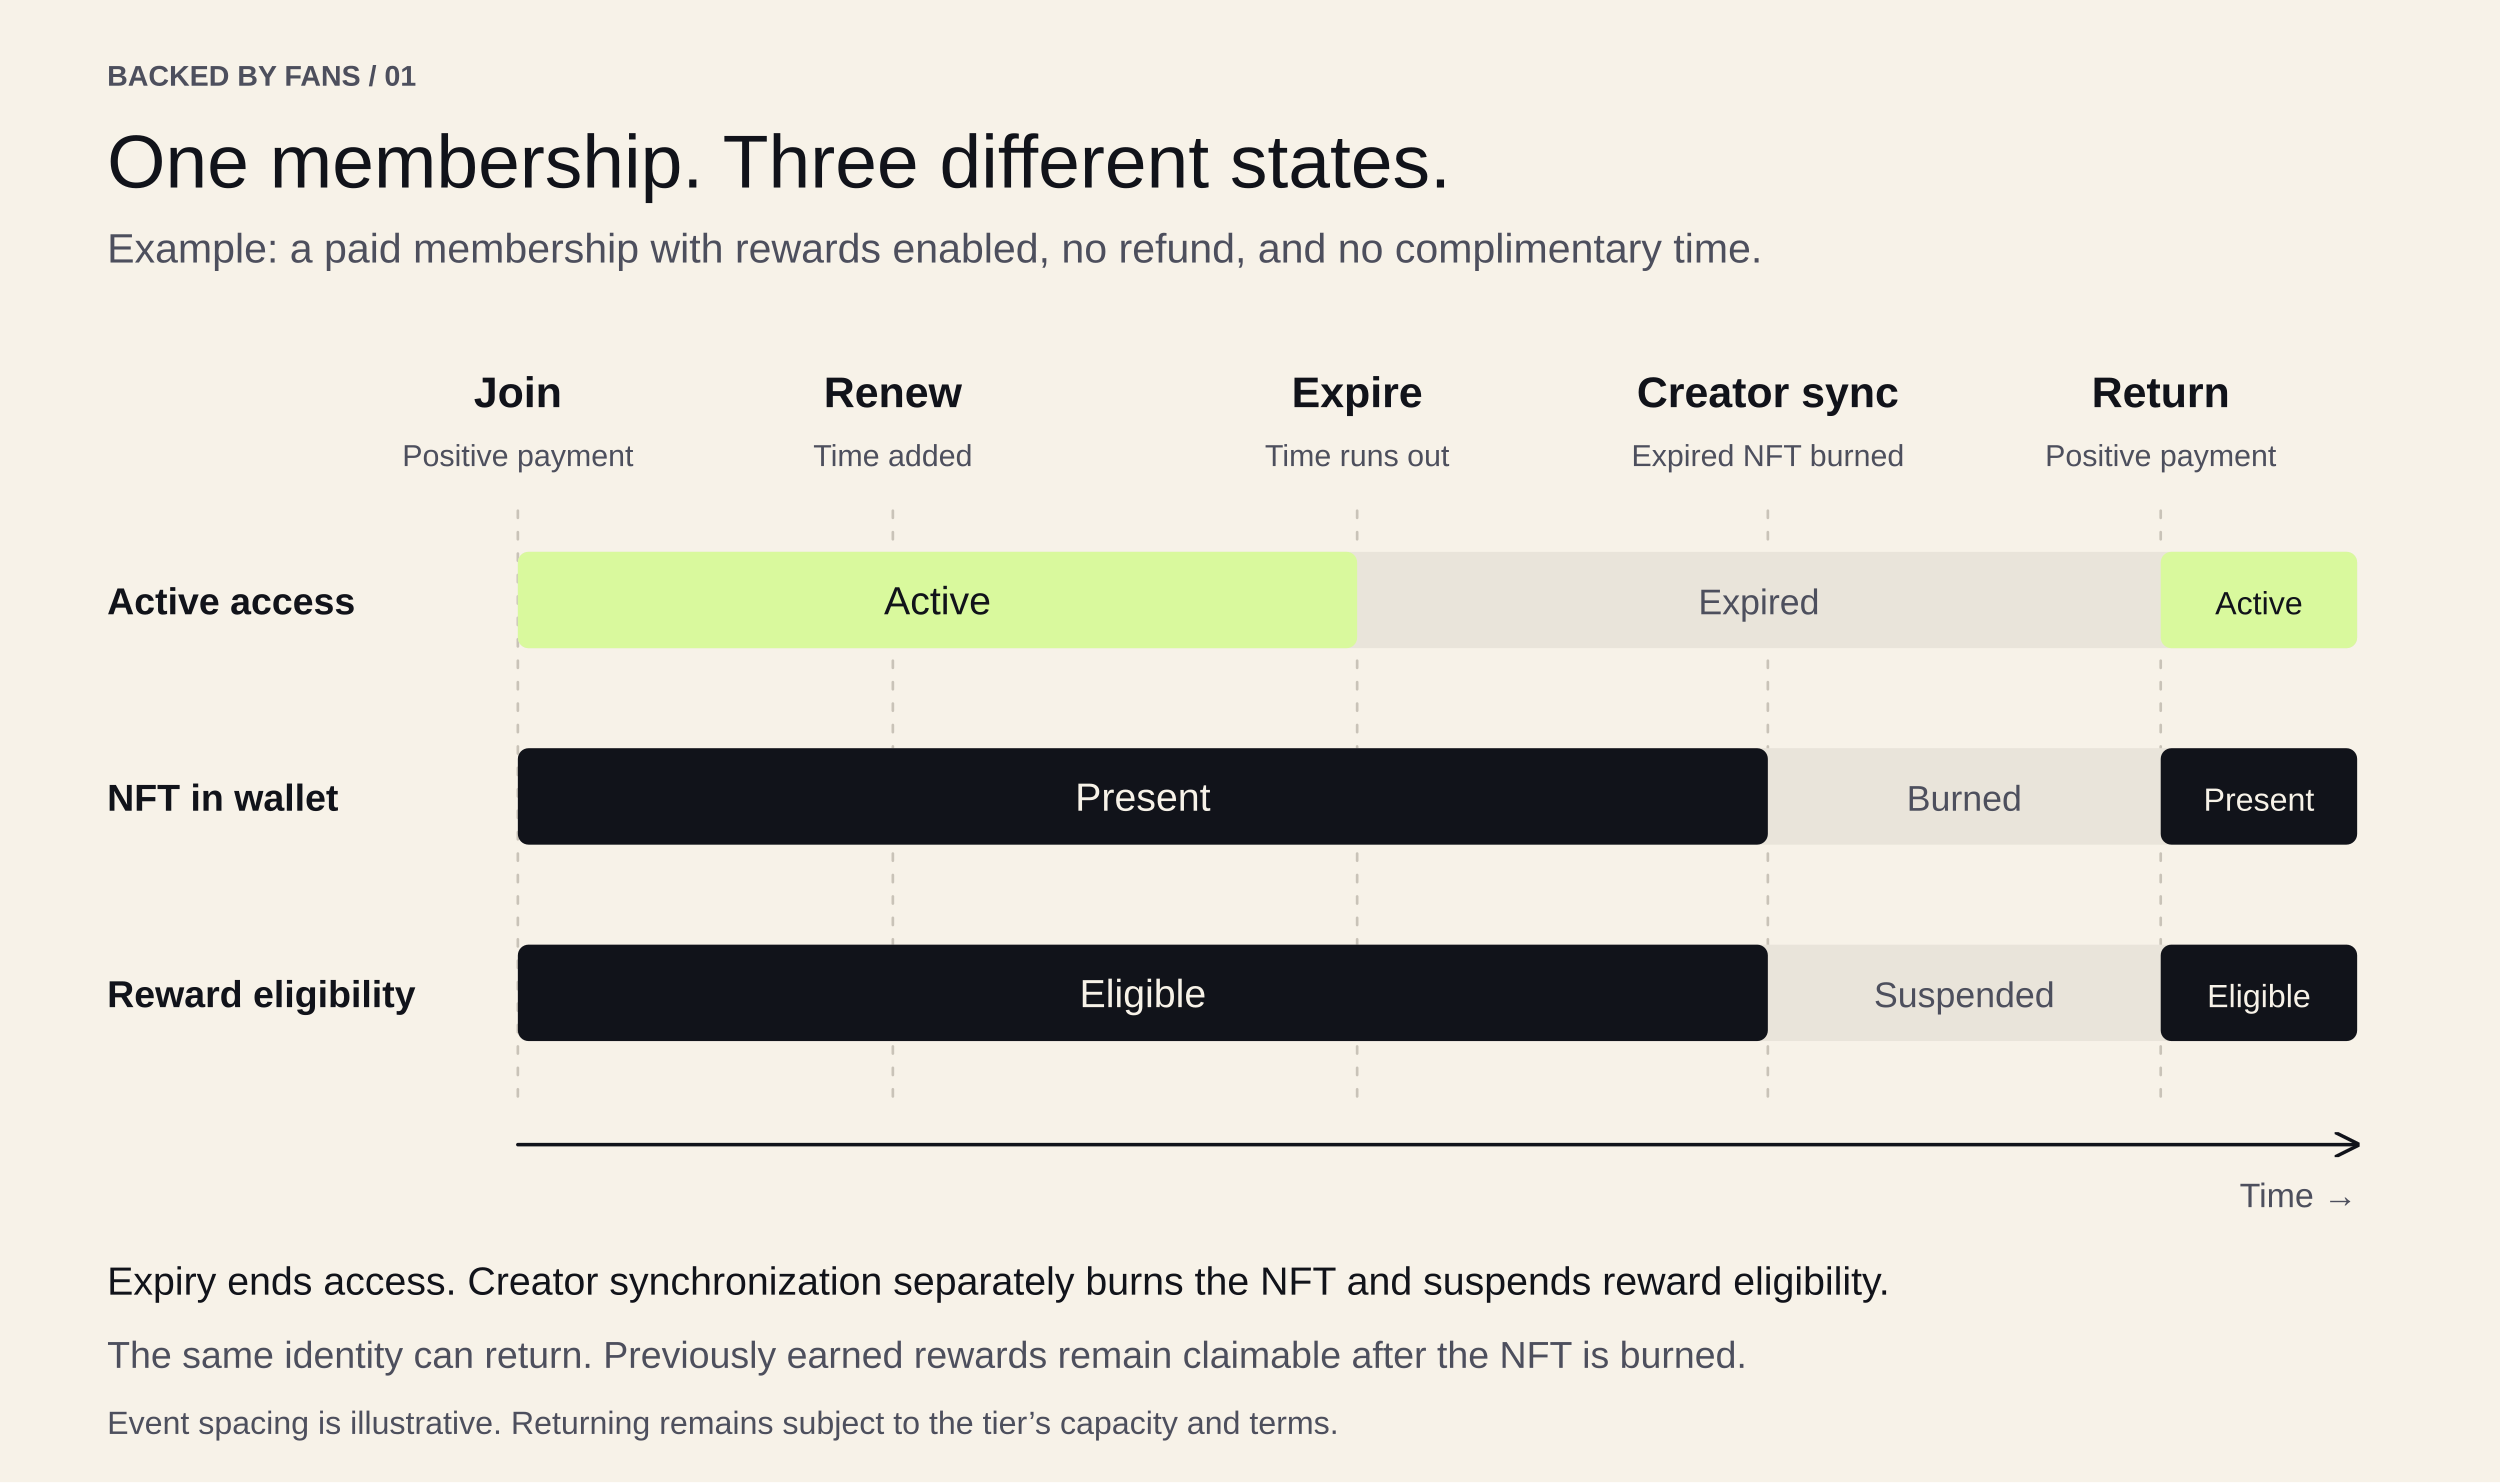
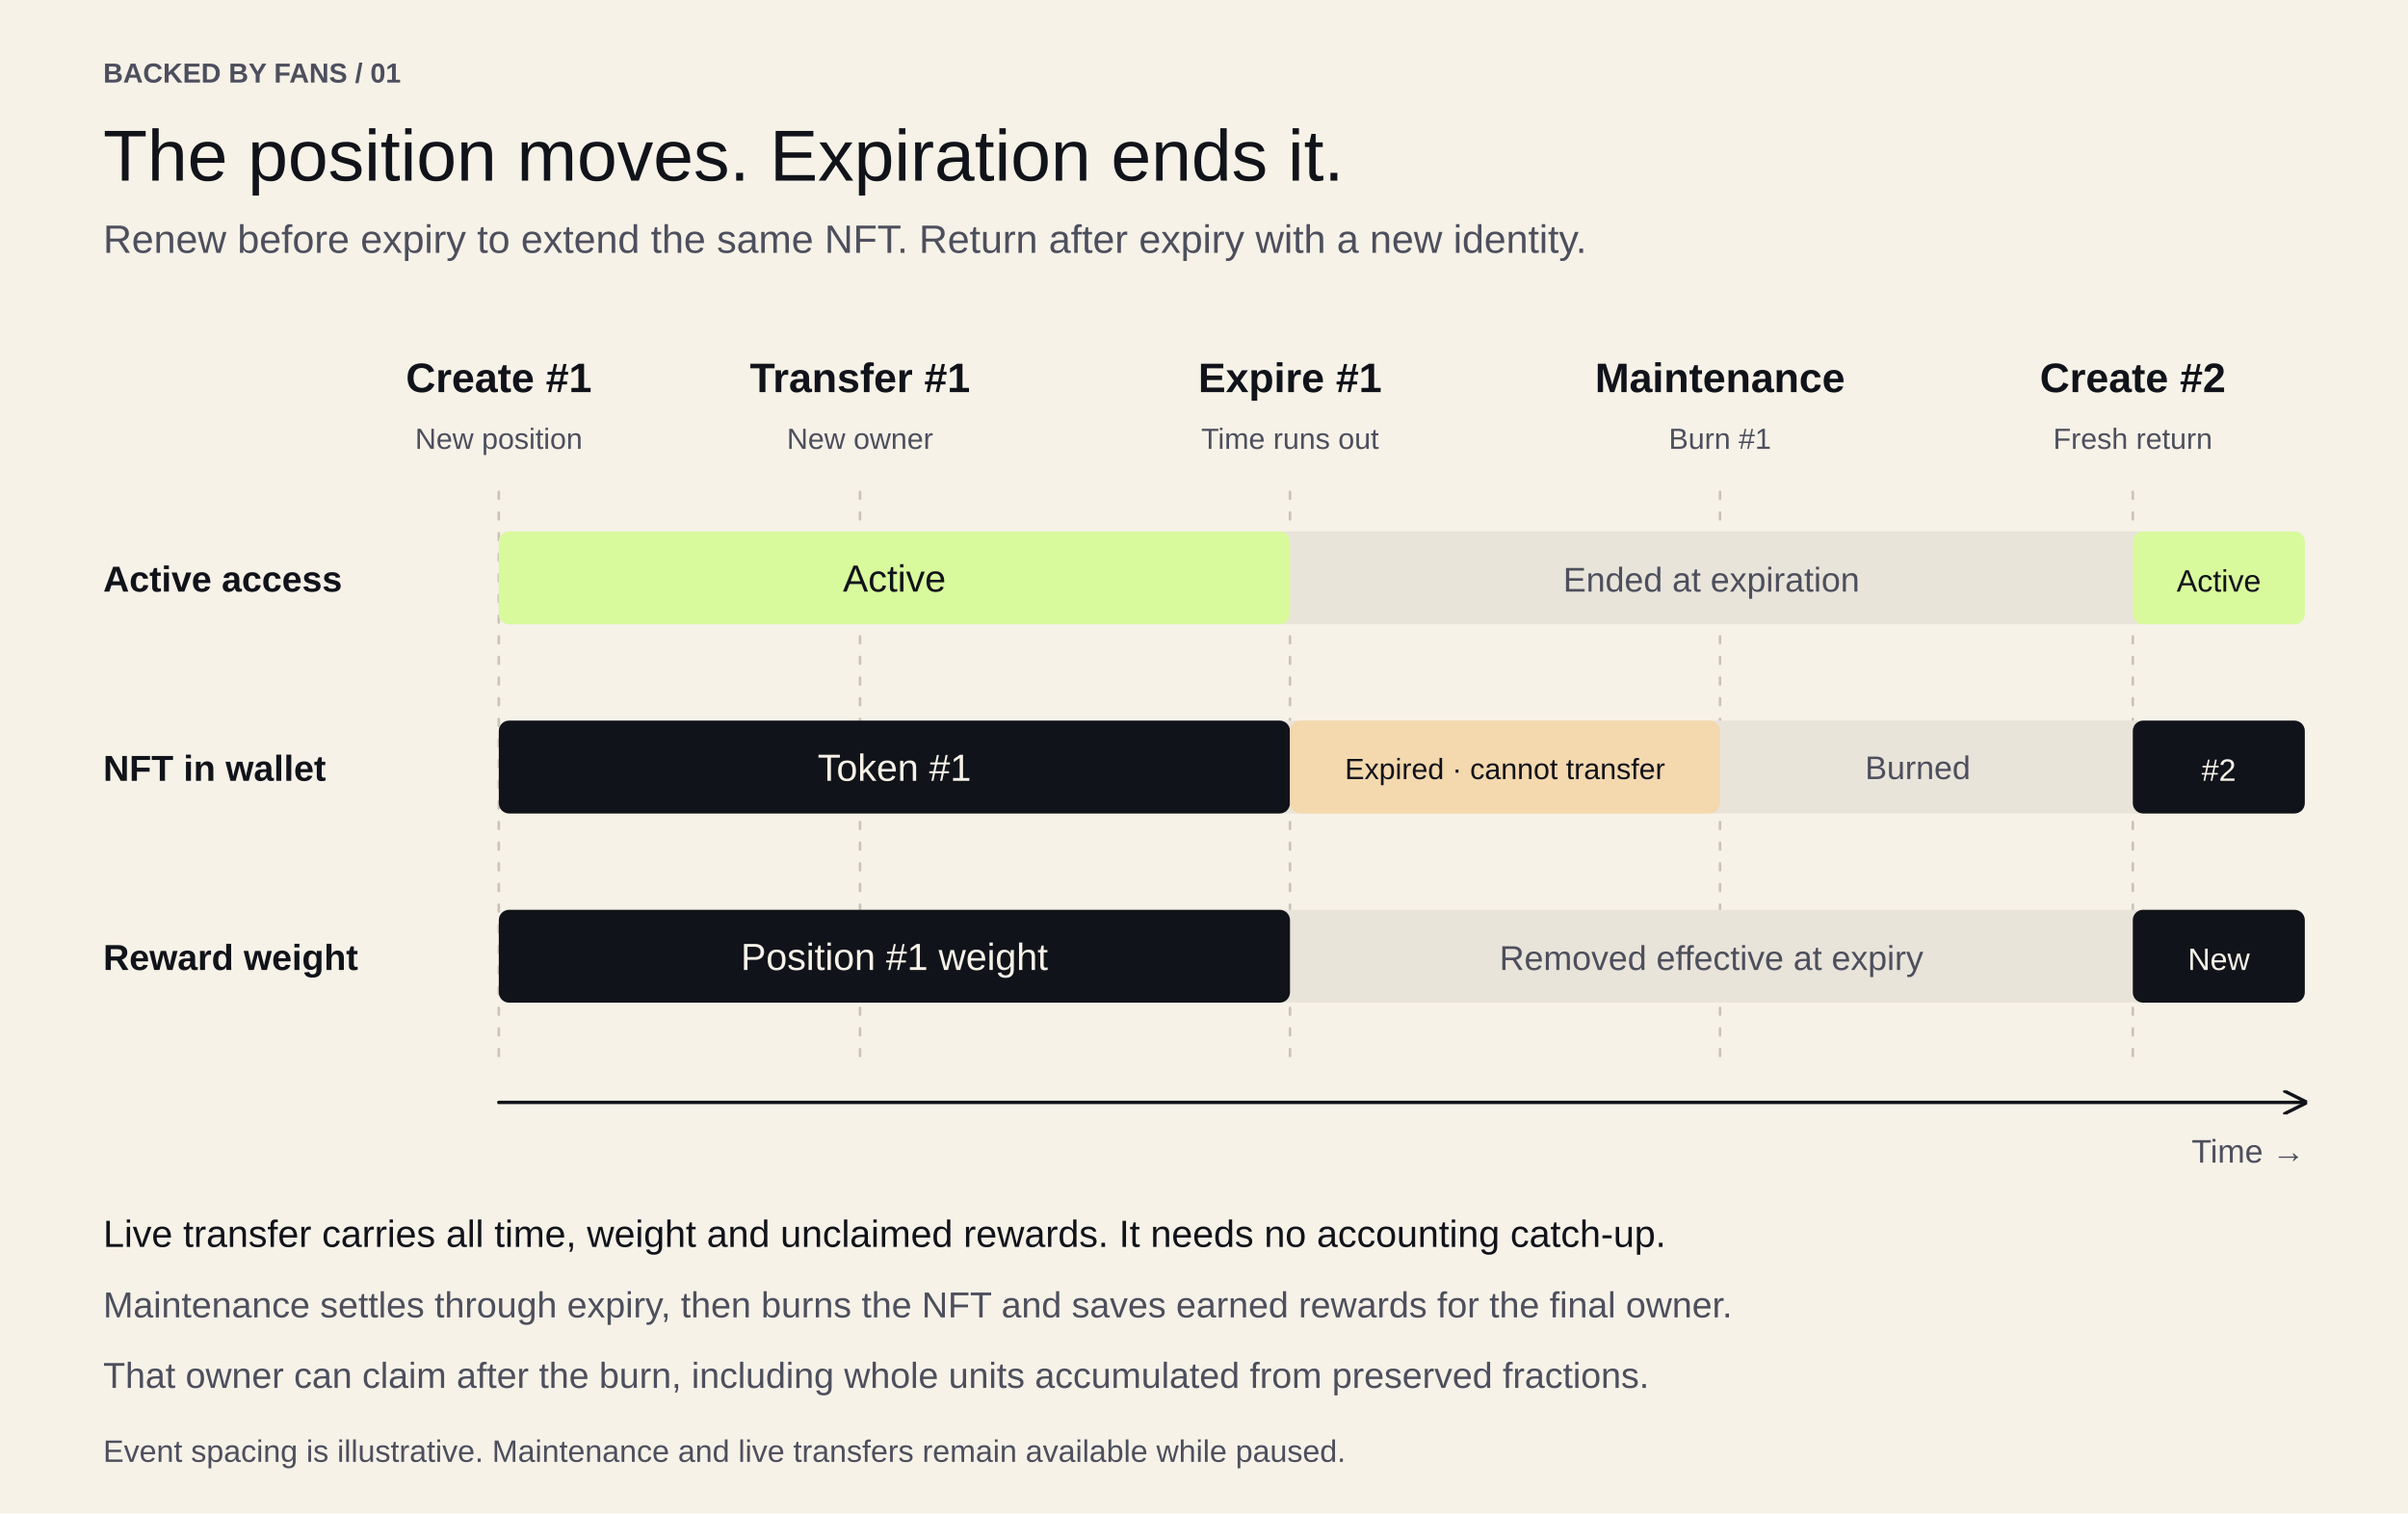
- <svg xmlns="http://www.w3.org/2000/svg" width="1400" height="830" viewBox="0 0 1400 830" role="img" aria-labelledby="title desc">
+ <svg xmlns="http://www.w3.org/2000/svg" width="1400" height="880" viewBox="0 0 1400 880" role="img" aria-labelledby="title desc">
  <defs>
    <marker id="arrow" viewBox="0 0 10 10" refX="9" refY="5" markerWidth="7" markerHeight="7" orient="auto-start-reverse">
      <path d="M0 0 L10 5 L0 10" fill="none" stroke="#11131a" stroke-width="1.4" />
    </marker>
  </defs>
-   <rect width="1400" height="830" fill="#f7f2e8" />
+   <rect width="1400" height="880" fill="#f7f2e8" />
  <text x="60" y="48" fill="#4d4f5d" font-family="Arial, Helvetica, sans-serif" font-size="16" font-weight="700" text-anchor="start">BACKED BY FANS  /  01</text>
-   <text x="60" y="105" fill="#11131a" font-family="Arial, Helvetica, sans-serif" font-size="42" font-weight="500" text-anchor="start">One membership. Three different states.</text>
-   <text x="60" y="147" fill="#4d4f5d" font-family="Arial, Helvetica, sans-serif" font-size="23" font-weight="400" text-anchor="start">Example: a paid membership with rewards enabled, no refund, and no complimentary time.</text>
-   <text x="290" y="228" fill="#11131a" font-family="Arial, Helvetica, sans-serif" font-size="24" font-weight="700" text-anchor="middle">Join</text>
-   <text x="290" y="261" fill="#4d4f5d" font-family="Arial, Helvetica, sans-serif" font-size="17" font-weight="400" text-anchor="middle">Positive payment</text>
+   <text x="60" y="105" fill="#11131a" font-family="Arial, Helvetica, sans-serif" font-size="42" font-weight="500" text-anchor="start">The position moves. Expiration ends it.</text>
+   <text x="60" y="147" fill="#4d4f5d" font-family="Arial, Helvetica, sans-serif" font-size="23" font-weight="400" text-anchor="start">Renew before expiry to extend the same NFT. Return after expiry with a new identity.</text>
+   <text x="290" y="228" fill="#11131a" font-family="Arial, Helvetica, sans-serif" font-size="24" font-weight="700" text-anchor="middle">Create #1</text>
+   <text x="290" y="261" fill="#4d4f5d" font-family="Arial, Helvetica, sans-serif" font-size="17" font-weight="400" text-anchor="middle">New position</text>
  <path d="M290 286 V620" fill="none" stroke="#c9c3b8" stroke-width="1.5" stroke-linecap="round" stroke-linejoin="round" stroke-dasharray="4 8" />
-   <text x="500" y="228" fill="#11131a" font-family="Arial, Helvetica, sans-serif" font-size="24" font-weight="700" text-anchor="middle">Renew</text>
-   <text x="500" y="261" fill="#4d4f5d" font-family="Arial, Helvetica, sans-serif" font-size="17" font-weight="400" text-anchor="middle">Time added</text>
+   <text x="500" y="228" fill="#11131a" font-family="Arial, Helvetica, sans-serif" font-size="24" font-weight="700" text-anchor="middle">Transfer #1</text>
+   <text x="500" y="261" fill="#4d4f5d" font-family="Arial, Helvetica, sans-serif" font-size="17" font-weight="400" text-anchor="middle">New owner</text>
  <path d="M500 286 V620" fill="none" stroke="#c9c3b8" stroke-width="1.5" stroke-linecap="round" stroke-linejoin="round" stroke-dasharray="4 8" />
-   <text x="760" y="228" fill="#11131a" font-family="Arial, Helvetica, sans-serif" font-size="24" font-weight="700" text-anchor="middle">Expire</text>
-   <text x="760" y="261" fill="#4d4f5d" font-family="Arial, Helvetica, sans-serif" font-size="17" font-weight="400" text-anchor="middle">Time runs out</text>
-   <path d="M760 286 V620" fill="none" stroke="#c9c3b8" stroke-width="1.5" stroke-linecap="round" stroke-linejoin="round" stroke-dasharray="4 8" />
-   <text x="990" y="228" fill="#11131a" font-family="Arial, Helvetica, sans-serif" font-size="24" font-weight="700" text-anchor="middle">Creator sync</text>
-   <text x="990" y="261" fill="#4d4f5d" font-family="Arial, Helvetica, sans-serif" font-size="17" font-weight="400" text-anchor="middle">Expired NFT burned</text>
-   <path d="M990 286 V620" fill="none" stroke="#c9c3b8" stroke-width="1.5" stroke-linecap="round" stroke-linejoin="round" stroke-dasharray="4 8" />
-   <text x="1210" y="228" fill="#11131a" font-family="Arial, Helvetica, sans-serif" font-size="24" font-weight="700" text-anchor="middle">Return</text>
-   <text x="1210" y="261" fill="#4d4f5d" font-family="Arial, Helvetica, sans-serif" font-size="17" font-weight="400" text-anchor="middle">Positive payment</text>
-   <path d="M1210 286 V620" fill="none" stroke="#c9c3b8" stroke-width="1.5" stroke-linecap="round" stroke-linejoin="round" stroke-dasharray="4 8" />
+   <text x="750" y="228" fill="#11131a" font-family="Arial, Helvetica, sans-serif" font-size="24" font-weight="700" text-anchor="middle">Expire #1</text>
+   <text x="750" y="261" fill="#4d4f5d" font-family="Arial, Helvetica, sans-serif" font-size="17" font-weight="400" text-anchor="middle">Time runs out</text>
+   <path d="M750 286 V620" fill="none" stroke="#c9c3b8" stroke-width="1.5" stroke-linecap="round" stroke-linejoin="round" stroke-dasharray="4 8" />
+   <text x="1000" y="228" fill="#11131a" font-family="Arial, Helvetica, sans-serif" font-size="24" font-weight="700" text-anchor="middle">Maintenance</text>
+   <text x="1000" y="261" fill="#4d4f5d" font-family="Arial, Helvetica, sans-serif" font-size="17" font-weight="400" text-anchor="middle">Burn #1</text>
+   <path d="M1000 286 V620" fill="none" stroke="#c9c3b8" stroke-width="1.5" stroke-linecap="round" stroke-linejoin="round" stroke-dasharray="4 8" />
+   <text x="1240" y="228" fill="#11131a" font-family="Arial, Helvetica, sans-serif" font-size="24" font-weight="700" text-anchor="middle">Create #2</text>
+   <text x="1240" y="261" fill="#4d4f5d" font-family="Arial, Helvetica, sans-serif" font-size="17" font-weight="400" text-anchor="middle">Fresh return</text>
+   <path d="M1240 286 V620" fill="none" stroke="#c9c3b8" stroke-width="1.5" stroke-linecap="round" stroke-linejoin="round" stroke-dasharray="4 8" />
  <text x="60" y="344" fill="#11131a" font-family="Arial, Helvetica, sans-serif" font-size="21" font-weight="700" text-anchor="start">Active access</text>
-   <rect x="290" y="309" width="1030" height="54" rx="6" fill="#e9e4da" stroke="none" stroke-width="2" />
-   <rect x="290" y="309" width="470" height="54" rx="6" fill="#d9f99d" stroke="none" stroke-width="2" />
-   <text x="525.0" y="344" fill="#11131a" font-family="Arial, Helvetica, sans-serif" font-size="22" font-weight="500" text-anchor="middle">Active</text>
-   <rect x="1210" y="309" width="110" height="54" rx="6" fill="#d9f99d" stroke="none" stroke-width="2" />
-   <text x="1265" y="344" fill="#11131a" font-family="Arial, Helvetica, sans-serif" font-size="18" font-weight="500" text-anchor="middle">Active</text>
-   <text x="985.0" y="344" fill="#4d4f5d" font-family="Arial, Helvetica, sans-serif" font-size="20" font-weight="400" text-anchor="middle">Expired</text>
+   <rect x="290" y="309" width="1050" height="54" rx="6" fill="#e9e4da" stroke="none" stroke-width="2" />
+   <rect x="290" y="309" width="460" height="54" rx="6" fill="#d9f99d" stroke="none" stroke-width="2" />
+   <text x="520" y="344" fill="#11131a" font-family="Arial, Helvetica, sans-serif" font-size="22" font-weight="500" text-anchor="middle">Active</text>
+   <text x="995" y="344" fill="#4d4f5d" font-family="Arial, Helvetica, sans-serif" font-size="20" font-weight="400" text-anchor="middle">Ended at expiration</text>
+   <rect x="1240" y="309" width="100" height="54" rx="6" fill="#d9f99d" stroke="none" stroke-width="2" />
+   <text x="1290" y="344" fill="#11131a" font-family="Arial, Helvetica, sans-serif" font-size="18" font-weight="500" text-anchor="middle">Active</text>
  <text x="60" y="454" fill="#11131a" font-family="Arial, Helvetica, sans-serif" font-size="21" font-weight="700" text-anchor="start">NFT in wallet</text>
-   <rect x="290" y="419" width="1030" height="54" rx="6" fill="#e9e4da" stroke="none" stroke-width="2" />
-   <rect x="290" y="419" width="700" height="54" rx="6" fill="#11131a" stroke="none" stroke-width="2" />
-   <text x="640.0" y="454" fill="#f7f2e8" font-family="Arial, Helvetica, sans-serif" font-size="22" font-weight="500" text-anchor="middle">Present</text>
-   <rect x="1210" y="419" width="110" height="54" rx="6" fill="#11131a" stroke="none" stroke-width="2" />
-   <text x="1265" y="454" fill="#f7f2e8" font-family="Arial, Helvetica, sans-serif" font-size="18" font-weight="500" text-anchor="middle">Present</text>
-   <text x="1100.0" y="454" fill="#4d4f5d" font-family="Arial, Helvetica, sans-serif" font-size="20" font-weight="400" text-anchor="middle">Burned</text>
-   <text x="60" y="564" fill="#11131a" font-family="Arial, Helvetica, sans-serif" font-size="21" font-weight="700" text-anchor="start">Reward eligibility</text>
-   <rect x="290" y="529" width="1030" height="54" rx="6" fill="#e9e4da" stroke="none" stroke-width="2" />
-   <rect x="290" y="529" width="700" height="54" rx="6" fill="#11131a" stroke="none" stroke-width="2" />
-   <text x="640.0" y="564" fill="#f7f2e8" font-family="Arial, Helvetica, sans-serif" font-size="22" font-weight="500" text-anchor="middle">Eligible</text>
-   <rect x="1210" y="529" width="110" height="54" rx="6" fill="#11131a" stroke="none" stroke-width="2" />
-   <text x="1265" y="564" fill="#f7f2e8" font-family="Arial, Helvetica, sans-serif" font-size="18" font-weight="500" text-anchor="middle">Eligible</text>
-   <text x="1100.0" y="564" fill="#4d4f5d" font-family="Arial, Helvetica, sans-serif" font-size="20" font-weight="400" text-anchor="middle">Suspended</text>
-   <path d="M290 641 H1320" fill="none" stroke="#11131a" stroke-width="2" stroke-linecap="round" stroke-linejoin="round" marker-end="url(#arrow)" />
-   <text x="1320" y="676" fill="#4d4f5d" font-family="Arial, Helvetica, sans-serif" font-size="19" font-weight="400" text-anchor="end">Time →</text>
-   <text x="60" y="725" fill="#11131a" font-family="Arial, Helvetica, sans-serif" font-size="22" font-weight="400" text-anchor="start">Expiry ends access. Creator synchronization separately burns the NFT and suspends reward eligibility.</text>
-   <text x="60" y="766" fill="#4d4f5d" font-family="Arial, Helvetica, sans-serif" font-size="21" font-weight="400" text-anchor="start">The same identity can return. Previously earned rewards remain claimable after the NFT is burned.</text>
-   <text x="60" y="803" fill="#4d4f5d" font-family="Arial, Helvetica, sans-serif" font-size="18" font-weight="400" text-anchor="start">Event spacing is illustrative. Returning remains subject to the tier’s capacity and terms.</text>
+   <rect x="290" y="419" width="1050" height="54" rx="6" fill="#e9e4da" stroke="none" stroke-width="2" />
+   <rect x="290" y="419" width="460" height="54" rx="6" fill="#11131a" stroke="none" stroke-width="2" />
+   <text x="520" y="454" fill="#f7f2e8" font-family="Arial, Helvetica, sans-serif" font-size="22" font-weight="500" text-anchor="middle">Token #1</text>
+   <rect x="750" y="419" width="250" height="54" rx="6" fill="#f4d8ae" stroke="none" stroke-width="2" />
+   <text x="875" y="453" fill="#11131a" font-family="Arial, Helvetica, sans-serif" font-size="17" font-weight="400" text-anchor="middle">Expired · cannot transfer</text>
+   <text x="1115" y="453" fill="#4d4f5d" font-family="Arial, Helvetica, sans-serif" font-size="19" font-weight="400" text-anchor="middle">Burned</text>
+   <rect x="1240" y="419" width="100" height="54" rx="6" fill="#11131a" stroke="none" stroke-width="2" />
+   <text x="1290" y="454" fill="#f7f2e8" font-family="Arial, Helvetica, sans-serif" font-size="18" font-weight="500" text-anchor="middle">#2</text>
+   <text x="60" y="564" fill="#11131a" font-family="Arial, Helvetica, sans-serif" font-size="21" font-weight="700" text-anchor="start">Reward weight</text>
+   <rect x="290" y="529" width="1050" height="54" rx="6" fill="#e9e4da" stroke="none" stroke-width="2" />
+   <rect x="290" y="529" width="460" height="54" rx="6" fill="#11131a" stroke="none" stroke-width="2" />
+   <text x="520" y="564" fill="#f7f2e8" font-family="Arial, Helvetica, sans-serif" font-size="22" font-weight="500" text-anchor="middle">Position #1 weight</text>
+   <text x="995" y="564" fill="#4d4f5d" font-family="Arial, Helvetica, sans-serif" font-size="20" font-weight="400" text-anchor="middle">Removed effective at expiry</text>
+   <rect x="1240" y="529" width="100" height="54" rx="6" fill="#11131a" stroke="none" stroke-width="2" />
+   <text x="1290" y="564" fill="#f7f2e8" font-family="Arial, Helvetica, sans-serif" font-size="18" font-weight="500" text-anchor="middle">New</text>
+   <path d="M290 641 H1340" fill="none" stroke="#11131a" stroke-width="2" stroke-linecap="round" stroke-linejoin="round" marker-end="url(#arrow)" />
+   <text x="1340" y="676" fill="#4d4f5d" font-family="Arial, Helvetica, sans-serif" font-size="19" font-weight="400" text-anchor="end">Time →</text>
+   <text x="60" y="725" fill="#11131a" font-family="Arial, Helvetica, sans-serif" font-size="22" font-weight="400" text-anchor="start">Live transfer carries all time, weight and unclaimed rewards. It needs no accounting catch-up.</text>
+   <text x="60" y="766" fill="#4d4f5d" font-family="Arial, Helvetica, sans-serif" font-size="21" font-weight="400" text-anchor="start">Maintenance settles through expiry, then burns the NFT and saves earned rewards for the final owner.</text>
+   <text x="60" y="807" fill="#4d4f5d" font-family="Arial, Helvetica, sans-serif" font-size="21" font-weight="400" text-anchor="start">That owner can claim after the burn, including whole units accumulated from preserved fractions.</text>
+   <text x="60" y="850" fill="#4d4f5d" font-family="Arial, Helvetica, sans-serif" font-size="18" font-weight="400" text-anchor="start">Event spacing is illustrative. Maintenance and live transfers remain available while paused.</text>
</svg>
